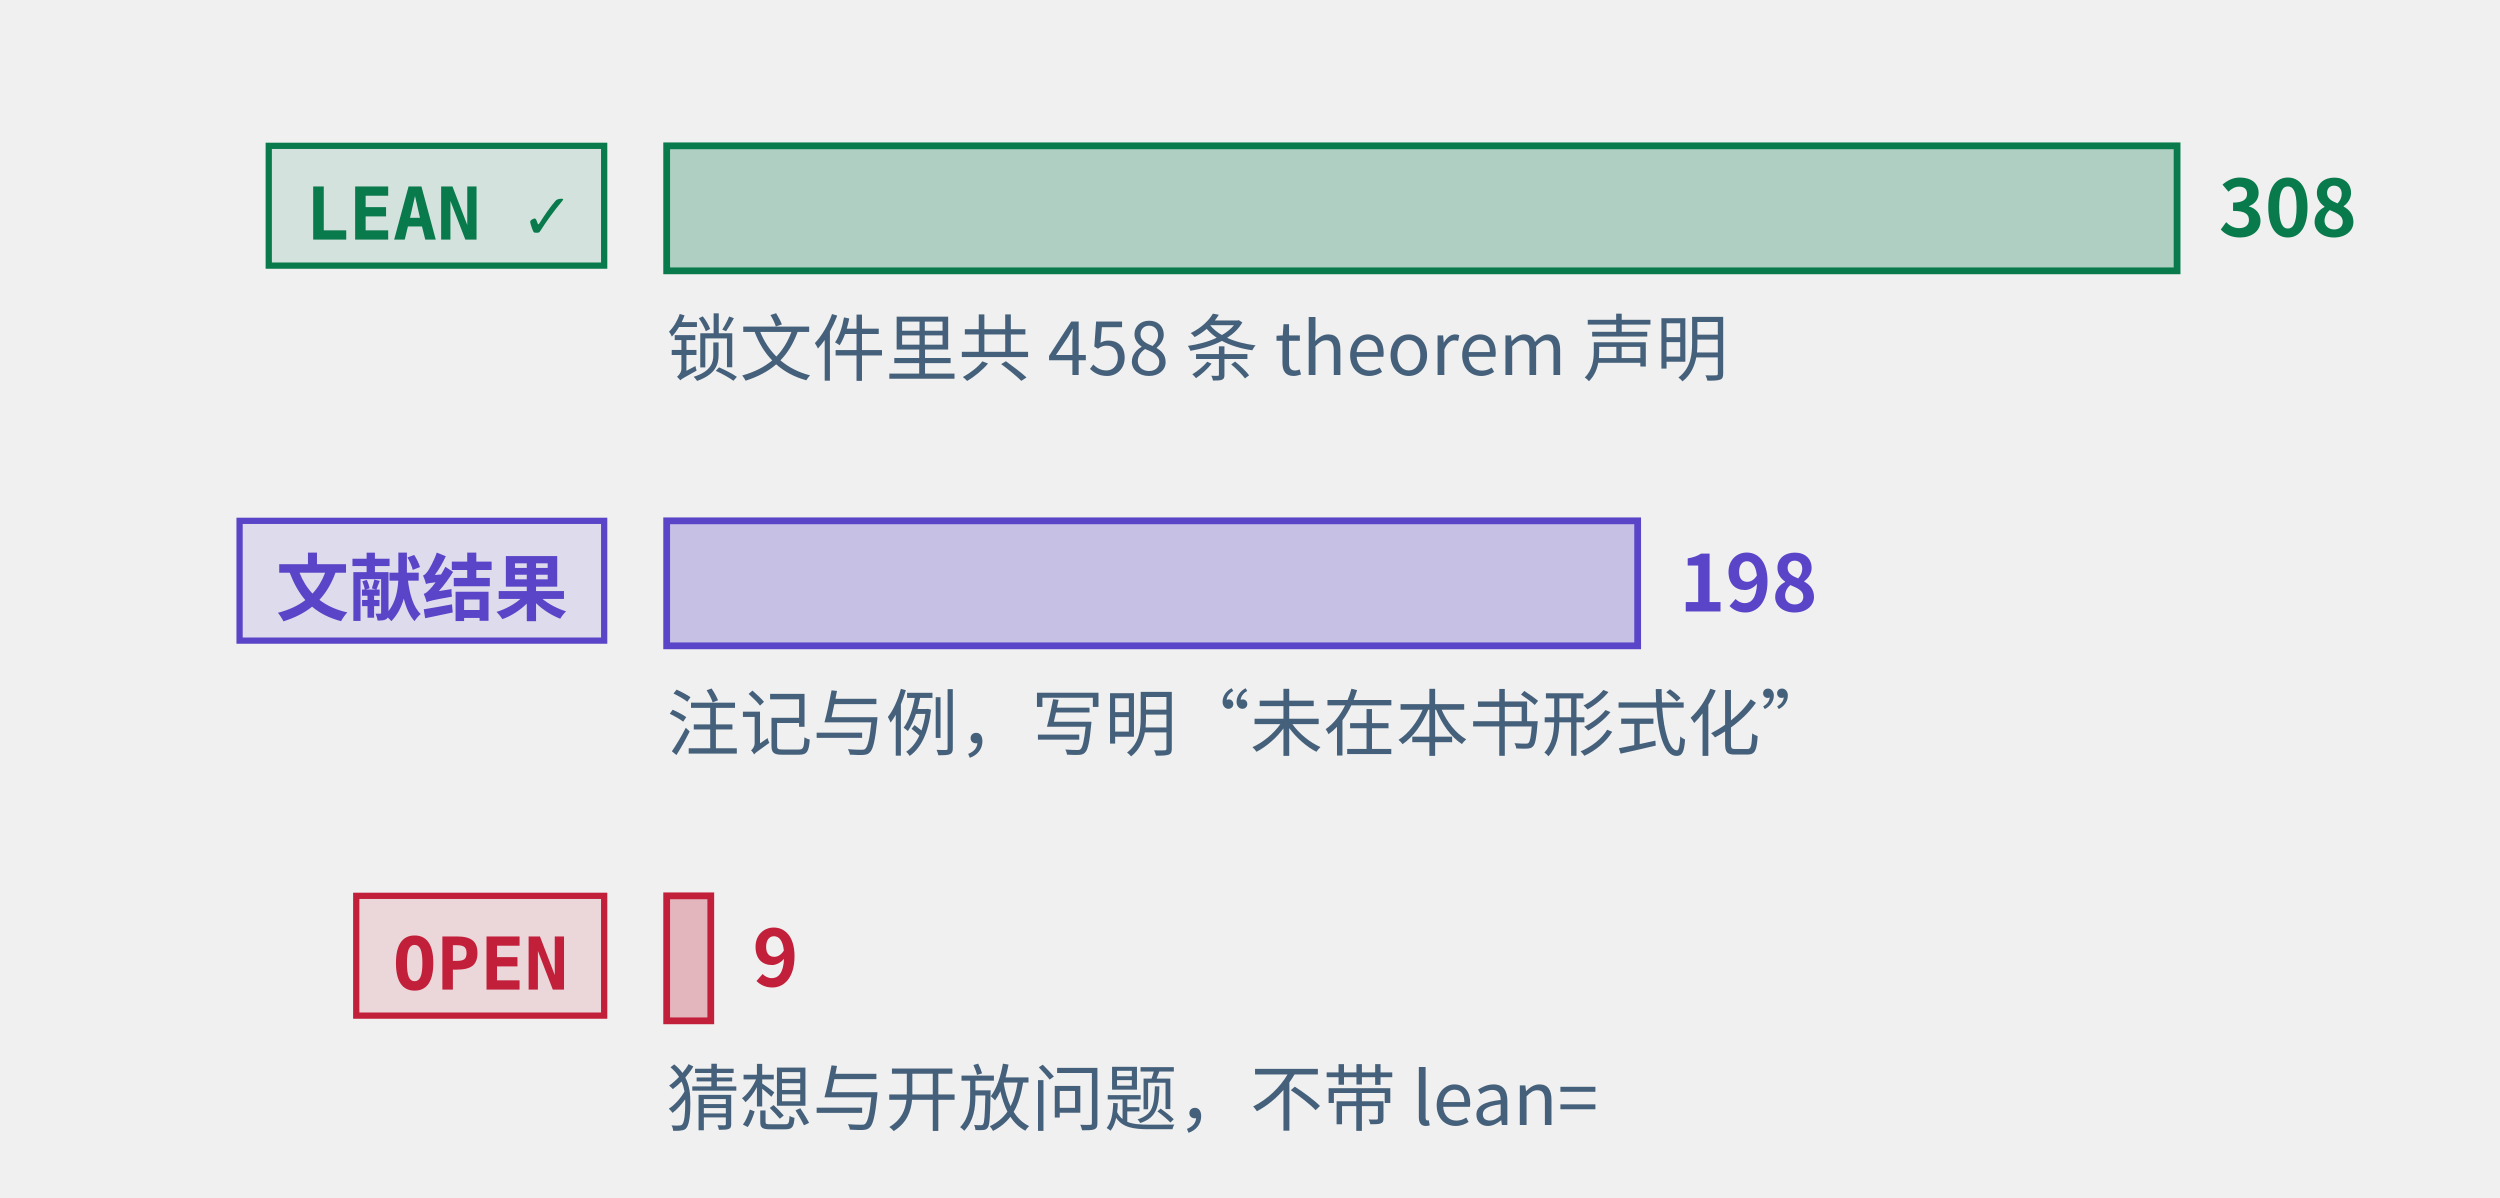
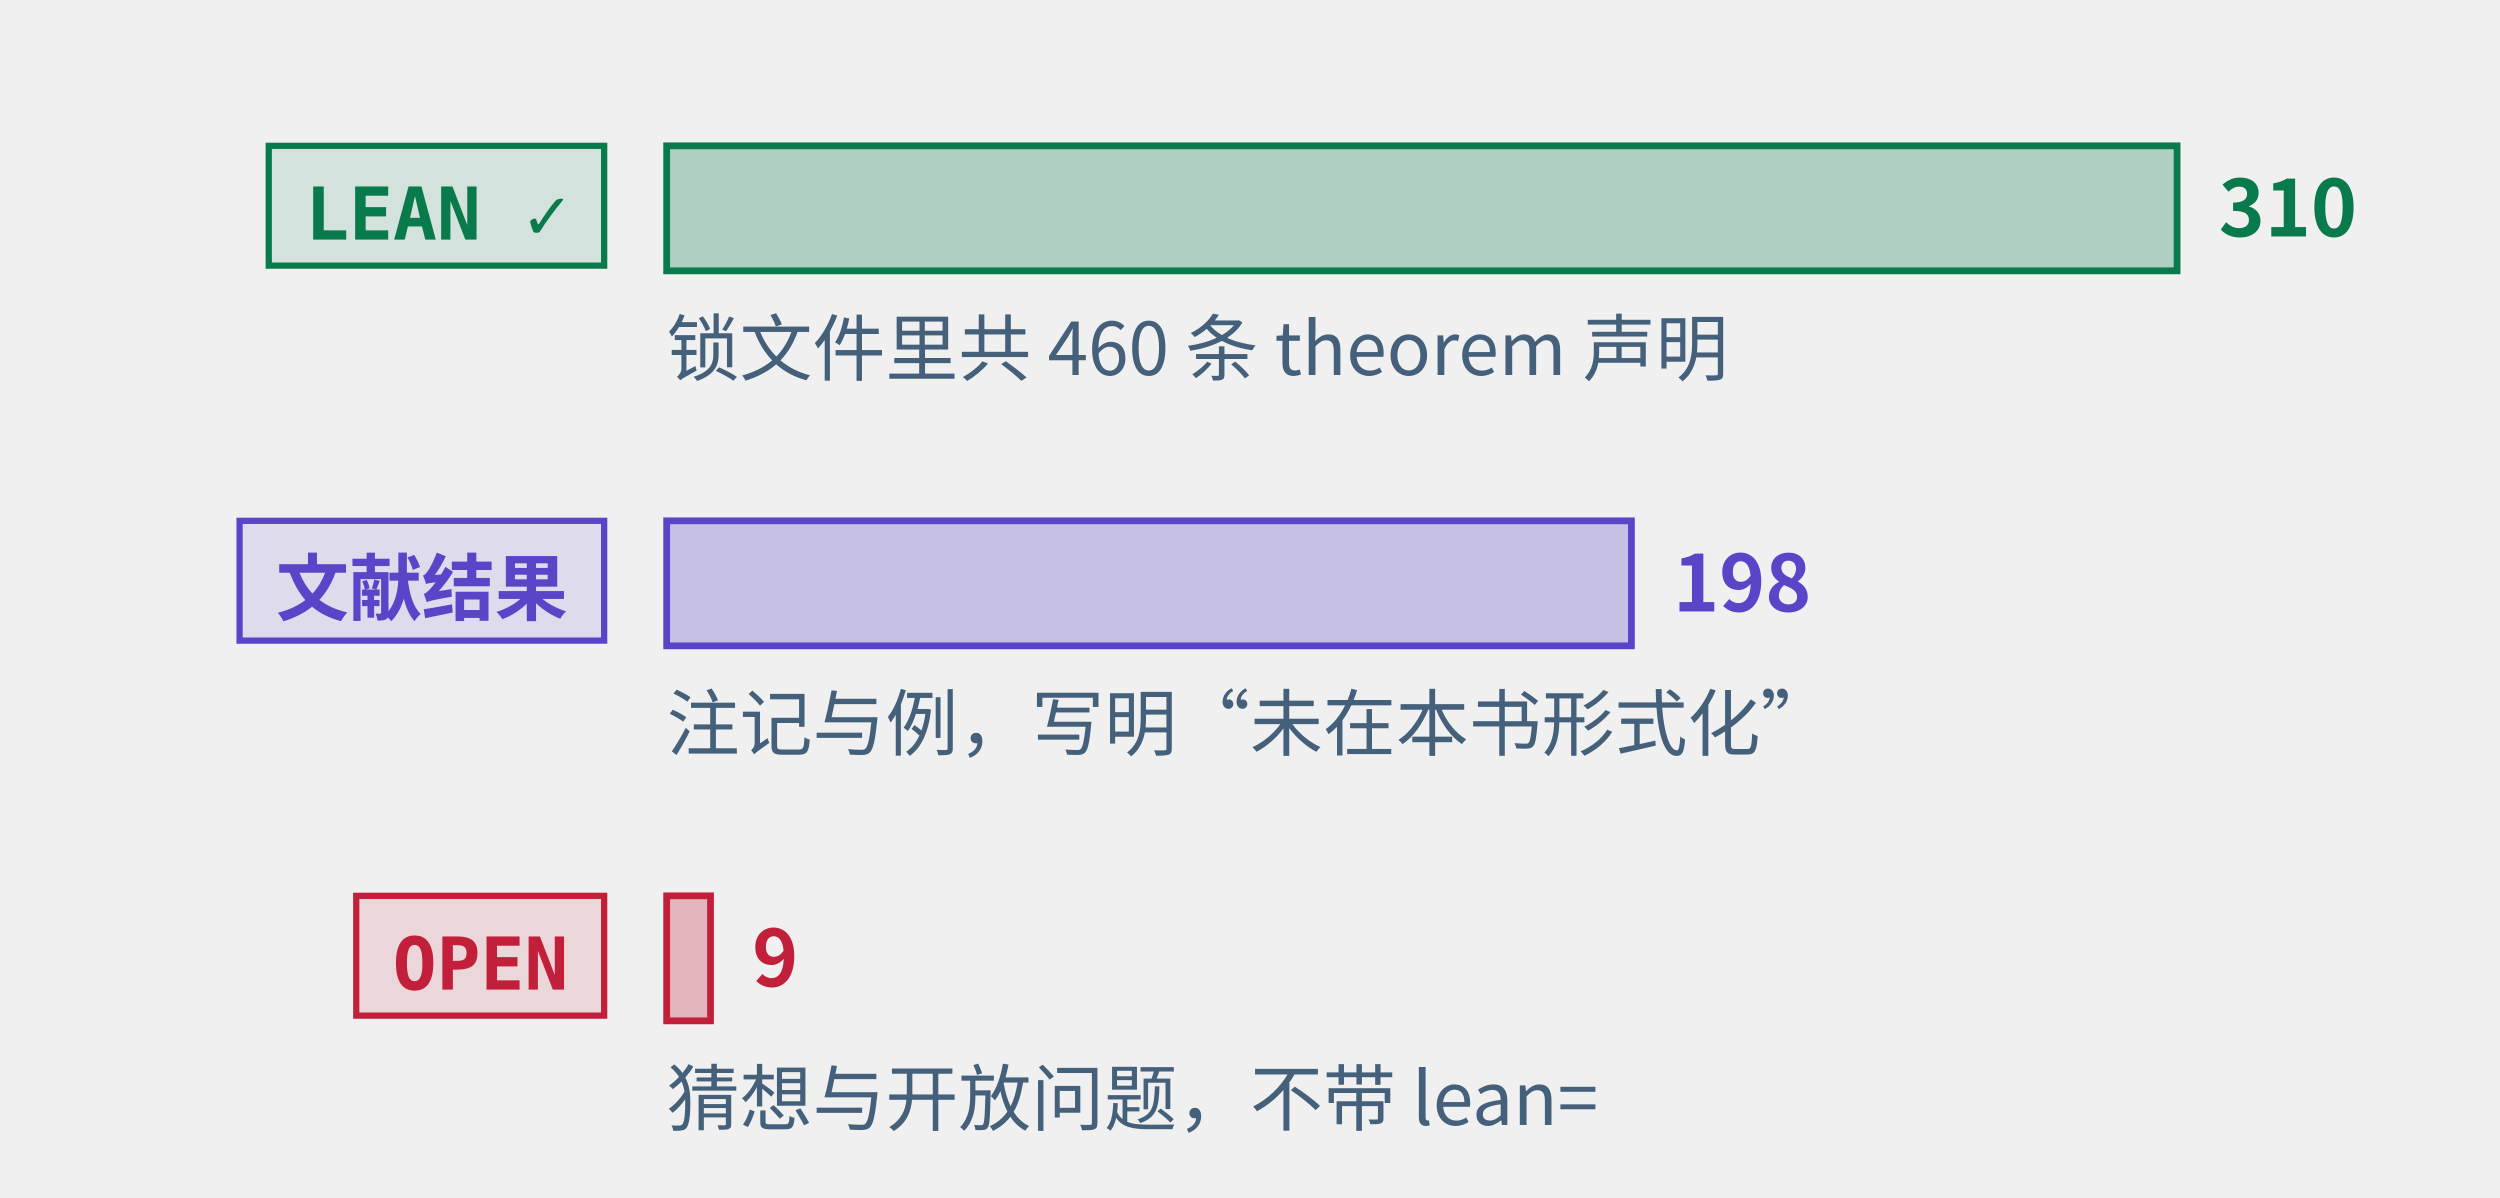
<svg xmlns="http://www.w3.org/2000/svg" class="tr-fig" data-tr-fig="prelude-three-tiers" data-lang="zh" viewBox="0 0 480 230" width="480" height="230" font-family="'Noto Sans SC', 'Noto Sans CJK SC', 'Source Sans 3', 'PingFang SC', 'Microsoft YaHei', system-ui, sans-serif" role="img" aria-label="三条横条，各配一个标签。最上面一条绿色，标签 LEAN ✓，是带 Lean 引用的定理、引理、命题与推论的条数，最长；中间一条紫色，标签“文献结果”，是标明文献结果的注记与例的条数；最下面一条红色，标签 OPEN，是开放猜想与开放问题的条数，很短。每条横条末端写着条数，绿色一条下面另注锁文件里 theorem 声明的条数。">
  <style>.ts-ink{stroke:#0b1622}.tf-ink{fill:#0b1622}.ts-dim{stroke:#45607a}.tf-dim{fill:#45607a}.ts-faint{stroke:#9db3c4}.tf-faint{fill:#9db3c4}.ts-edge{stroke:#b9d0dd}.tf-edge{fill:#b9d0dd}.ts-hot{stroke:#5f9bb5}.tf-hot{fill:#5f9bb5}.ts-bg{stroke:#ffffff}.tf-bg{fill:#ffffff}.ts-panel{stroke:#eef5f9}.tf-panel{fill:#eef5f9}.ts-sheet{stroke:#f7fbfd}.tf-sheet{fill:#f7fbfd}.ts-cyan{stroke:#007c8a}.tf-cyan{fill:#007c8a}.ts-magenta{stroke:#b0128f}.tf-magenta{fill:#b0128f}.ts-amber{stroke:#946200}.tf-amber{fill:#946200}.ts-violet{stroke:#5a45c8}.tf-violet{fill:#5a45c8}.ts-ok{stroke:#087a4c}.tf-ok{fill:#087a4c}.ts-warn{stroke:#c21f3a}.tf-warn{fill:#c21f3a}.ts-blue{stroke:#1d5fd0}.tf-blue{fill:#1d5fd0}.ts-orange{stroke:#b85410}.tf-orange{fill:#b85410}.ts-sigma{stroke:#28405a}.tf-sigma{fill:#28405a}@media (prefers-color-scheme:dark){.ts-ink{stroke:#d4efff}.tf-ink{fill:#d4efff}.ts-dim{stroke:#6f8ea5}.tf-dim{fill:#6f8ea5}.ts-faint{stroke:#34506a}.tf-faint{fill:#34506a}.ts-edge{stroke:#143049}.tf-edge{fill:#143049}.ts-hot{stroke:#1f5d7c}.tf-hot{fill:#1f5d7c}.ts-bg{stroke:#03060c}.tf-bg{fill:#03060c}.ts-panel{stroke:#07101b}.tf-panel{fill:#07101b}.ts-sheet{stroke:#050c16}.tf-sheet{fill:#050c16}.ts-cyan{stroke:#19f0ff}.tf-cyan{fill:#19f0ff}.ts-magenta{stroke:#ff2fd0}.tf-magenta{fill:#ff2fd0}.ts-amber{stroke:#ffc83d}.tf-amber{fill:#ffc83d}.ts-violet{stroke:#9d8cff}.tf-violet{fill:#9d8cff}.ts-ok{stroke:#46ffb2}.tf-ok{fill:#46ffb2}.ts-warn{stroke:#ff5064}.tf-warn{fill:#ff5064}.ts-blue{stroke:#2a7bff}.tf-blue{fill:#2a7bff}.ts-orange{stroke:#ff8a3c}.tf-orange{fill:#ff8a3c}.ts-sigma{stroke:#cfe3ff}.tf-sigma{fill:#cfe3ff}}</style>
  <rect x="51.6" y="28" width="64.4" height="23" class="ts-ok tf-ok" stroke-width="1.2" fill-opacity="0.12" />
  <text class="tf-ok tr-fig-mono" x="58.6" y="46" font-size="14" font-family="'JetBrains Mono', 'DejaVu Sans Mono', ui-monospace, Menlo, Consolas, monospace" font-weight="600">LEAN ✓</text>
  <rect x="128" y="28" width="290" height="24" class="ts-ok tf-ok" stroke-width="1.3" fill-opacity="0.28" />
-   <text class="tf-ok" x="426" y="45.4" font-size="15" font-weight="600">308</text>
+   <text class="tf-ok" x="426" y="45.4" font-size="15" font-weight="600">310</text>
  <rect x="46" y="100" width="70" height="23" class="ts-violet tf-violet" stroke-width="1.2" fill-opacity="0.12" />
  <text class="tf-violet tr-fig-mono" x="53" y="118" font-size="14" font-family="'JetBrains Mono', 'DejaVu Sans Mono', ui-monospace, Menlo, Consolas, monospace" font-weight="600">文献结果</text>
-   <rect x="128" y="100" width="186.43" height="24" class="ts-violet tf-violet" stroke-width="1.3" fill-opacity="0.28" />
-   <text class="tf-violet" x="322.43" y="117.4" font-size="15" font-weight="600">198</text>
+   <rect x="128" y="100" width="185.23" height="24" class="ts-violet tf-violet" stroke-width="1.3" fill-opacity="0.28" />
+   <text class="tf-violet" x="321.23" y="117.4" font-size="15" font-weight="600">198</text>
  <rect x="68.4" y="172" width="47.6" height="23" class="ts-warn tf-warn" stroke-width="1.2" fill-opacity="0.12" />
  <text class="tf-warn tr-fig-mono" x="75.4" y="190" font-size="14" font-family="'JetBrains Mono', 'DejaVu Sans Mono', ui-monospace, Menlo, Consolas, monospace" font-weight="600">OPEN</text>
-   <rect x="128" y="172" width="8.47" height="24" class="ts-warn tf-warn" stroke-width="1.3" fill-opacity="0.28" />
-   <text class="tf-warn" x="144.47" y="189.4" font-size="15" font-weight="600">9</text>
-   <text class="tf-dim" x="128" y="72" font-size="14">锁文件里共 458 条 theorem 声明</text>
+   <rect x="128" y="172" width="8.42" height="24" class="ts-warn tf-warn" stroke-width="1.3" fill-opacity="0.28" />
+   <text class="tf-warn" x="144.42" y="189.4" font-size="15" font-weight="600">9</text>
+   <text class="tf-dim" x="128" y="72" font-size="14">锁文件里共 460 条 theorem 声明</text>
  <text class="tf-dim" x="128" y="144" font-size="14">注记与例，写明“未在本书形式化”</text>
  <text class="tf-dim" x="128" y="216" font-size="14">猜想与开放问题，不带 lean=</text>
</svg>
